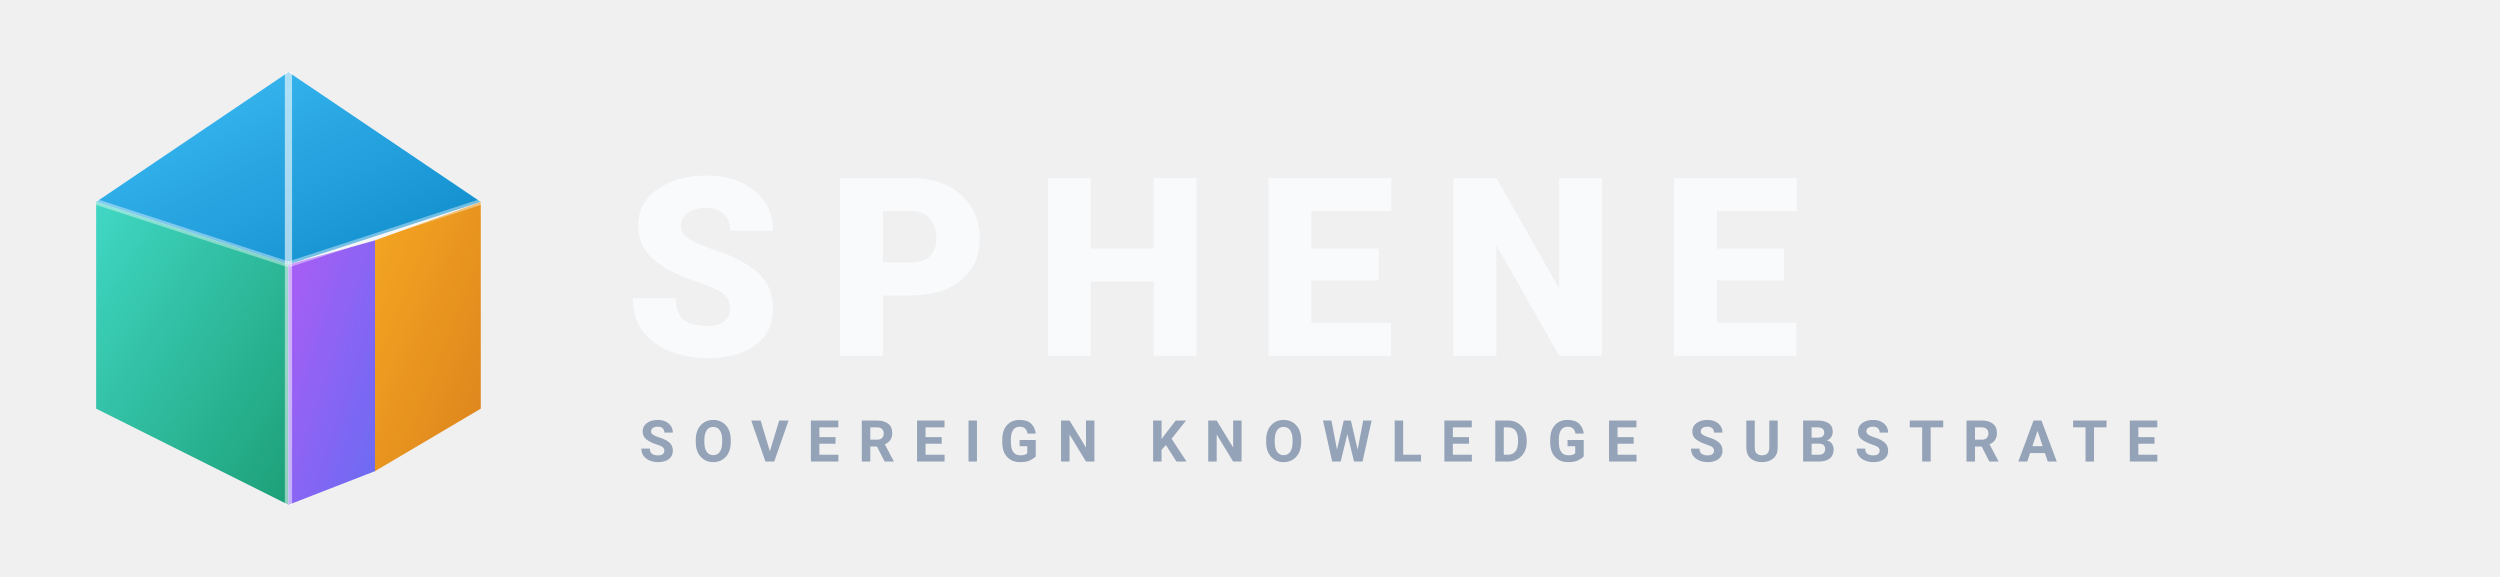
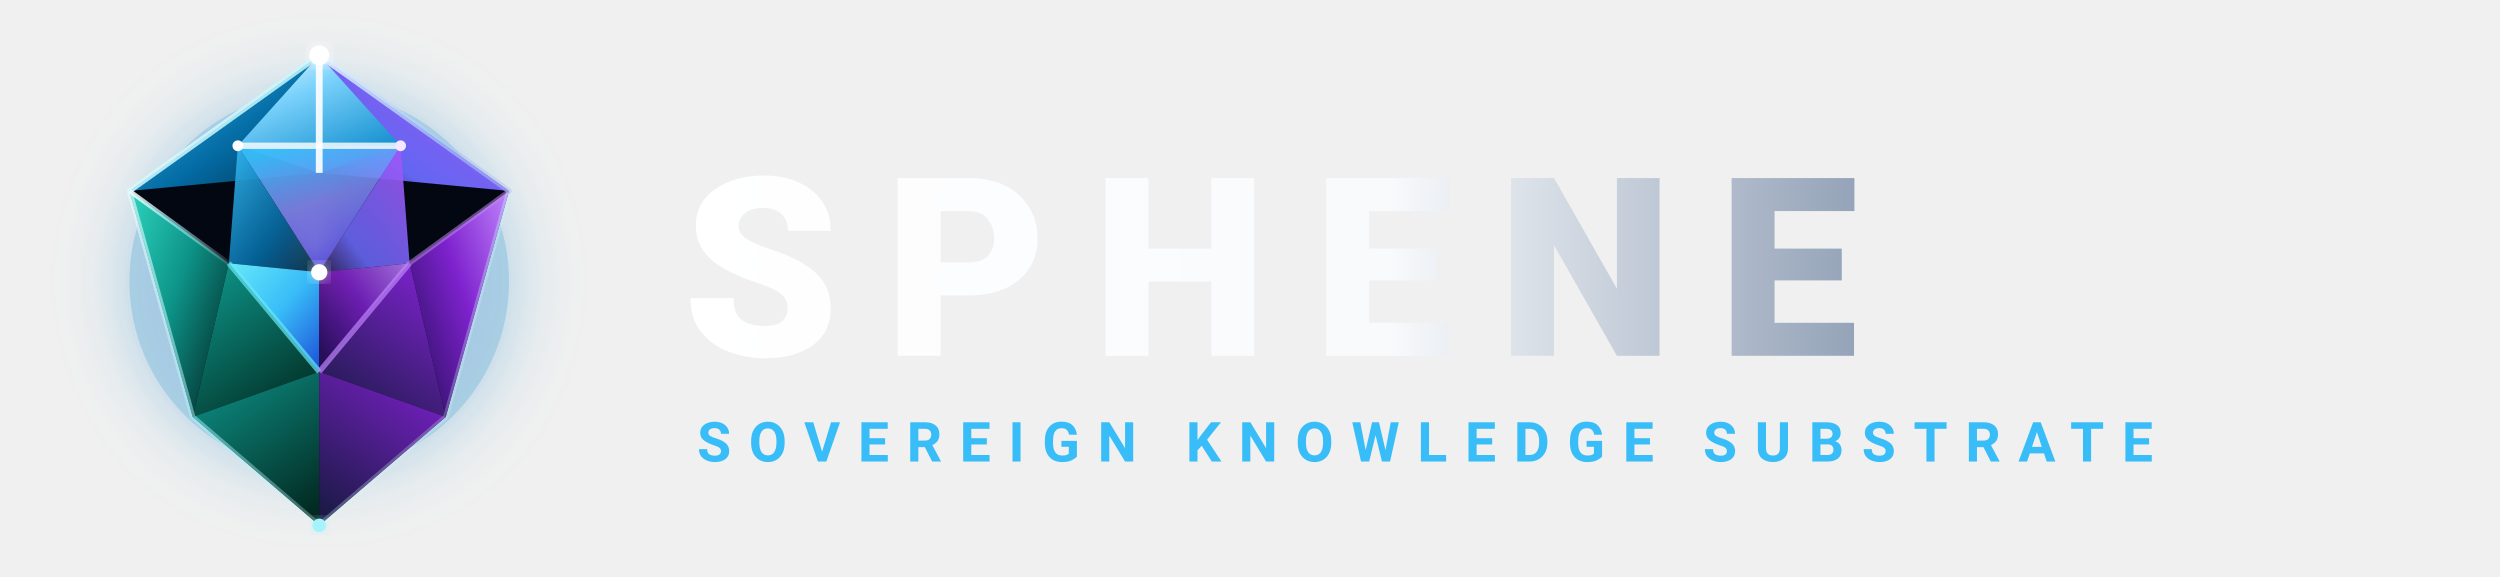
<svg xmlns="http://www.w3.org/2000/svg" viewBox="0 0 520 120" width="100%" height="100%">
  <defs>
-     <linearGradient id="facetTop" x1="0%" y1="0%" x2="100%" y2="100%">
-       <stop offset="0%" stop-color="#38bdf8" />
+     <filter id="coreGlow" x="-30%" y="-30%" width="160%" height="160%">
+       <feGaussianBlur stdDeviation="8" result="blur" />
+       <feComposite in="SourceGraphic" in2="blur" operator="over" />
+     </filter>
+     <filter id="specularGleam" x="-20%" y="-20%" width="140%" height="140%">
+       <feGaussianBlur stdDeviation="2" result="soft" />
+       <feMerge>
+         <feMergeNode in="soft" />
+         <feMergeNode in="SourceGraphic" />
+       </feMerge>
+     </filter>
+     <linearGradient id="crownFacet" x1="20%" y1="0%" x2="80%" y2="100%">
+       <stop offset="0%" stop-color="#e0f2fe" />
+       <stop offset="30%" stop-color="#7dd3fc" />
      <stop offset="100%" stop-color="#0284c7" />
    </linearGradient>
-     <linearGradient id="facetLeft" x1="0%" y1="0%" x2="100%" y2="100%">
+     <linearGradient id="upperLeft" x1="0%" y1="0%" x2="100%" y2="100%">
+       <stop offset="0%" stop-color="#38bdf8" />
+       <stop offset="60%" stop-color="#0369a1" />
+       <stop offset="100%" stop-color="#082f49" />
+     </linearGradient>
+     <linearGradient id="upperRight" x1="100%" y1="0%" x2="0%" y2="100%">
+       <stop offset="0%" stop-color="#a855f7" />
+       <stop offset="70%" stop-color="#6366f1" />
+       <stop offset="100%" stop-color="#1e1b4b" />
+     </linearGradient>
+     <linearGradient id="centerTable" x1="30%" y1="0%" x2="70%" y2="100%">
+       <stop offset="0%" stop-color="#38bdf8" stop-opacity="0.95" />
+       <stop offset="45%" stop-color="#818cf8" stop-opacity="0.85" />
+       <stop offset="100%" stop-color="#4f46e5" stop-opacity="0.95" />
+     </linearGradient>
+     <linearGradient id="pavilionLeft" x1="0%" y1="0%" x2="100%" y2="80%">
      <stop offset="0%" stop-color="#2dd4bf" />
-       <stop offset="100%" stop-color="#059669" />
+       <stop offset="50%" stop-color="#0d9488" />
+       <stop offset="100%" stop-color="#042f2e" />
    </linearGradient>
-     <linearGradient id="facetRight" x1="0%" y1="0%" x2="100%" y2="100%">
-       <stop offset="0%" stop-color="#f59e0b" />
-       <stop offset="100%" stop-color="#d97706" />
+     <linearGradient id="pavilionRight" x1="100%" y1="0%" x2="0%" y2="80%">
+       <stop offset="0%" stop-color="#c084fc" />
+       <stop offset="50%" stop-color="#7e22ce" />
+       <stop offset="100%" stop-color="#2e1065" />
    </linearGradient>
-     <linearGradient id="facetCore" x1="0%" y1="0%" x2="100%" y2="100%">
-       <stop offset="0%" stop-color="#a855f7" />
-       <stop offset="100%" stop-color="#6366f1" />
+     <linearGradient id="wedgeLeft" x1="20%" y1="0%" x2="80%" y2="100%">
+       <stop offset="0%" stop-color="#0d9488" />
+       <stop offset="100%" stop-color="#022c22" />
+     </linearGradient>
+     <linearGradient id="wedgeRight" x1="80%" y1="0%" x2="20%" y2="100%">
+       <stop offset="0%" stop-color="#7e22ce" />
+       <stop offset="100%" stop-color="#1e1b4b" />
+     </linearGradient>
+     <linearGradient id="keelFacet" x1="0%" y1="0%" x2="100%" y2="100%">
+       <stop offset="0%" stop-color="#67e8f9" />
+       <stop offset="50%" stop-color="#38bdf8" />
+       <stop offset="100%" stop-color="#1d4ed8" />
+     </linearGradient>
+     <radialGradient id="spheneFire" cx="48%" cy="45%" r="40%">
+       <stop offset="0%" stop-color="#fbbf24" stop-opacity="0.8" />
+       <stop offset="40%" stop-color="#f43f5e" stop-opacity="0.3" />
+       <stop offset="100%" stop-color="#0b0f19" stop-opacity="0" />
+     </radialGradient>
+     <linearGradient id="ridgeBright" x1="0%" y1="0%" x2="100%" y2="100%">
+       <stop offset="0%" stop-color="#ffffff" stop-opacity="0.9" />
+       <stop offset="50%" stop-color="#a5f3fc" stop-opacity="0.6" />
+       <stop offset="100%" stop-color="#ffffff" stop-opacity="0.1" />
+     </linearGradient>
+     <linearGradient id="ridgePurple" x1="0%" y1="0%" x2="100%" y2="100%">
+       <stop offset="0%" stop-color="#f3e8ff" stop-opacity="0.8" />
+       <stop offset="100%" stop-color="#9333ea" stop-opacity="0.2" />
+     </linearGradient>
+     <linearGradient id="titleGrad" x1="0%" y1="0%" x2="100%" y2="0%">
+       <stop offset="0%" stop-color="#ffffff" />
+       <stop offset="60%" stop-color="#f8fafc" />
+       <stop offset="100%" stop-color="#94a3b8" />
    </linearGradient>
  </defs>
-   <g transform="translate(10, 10)">
-     <polygon points="50,5 90,32 50,45 10,32" fill="url(#facetTop)" opacity="0.95" />
-     <polygon points="10,32 50,45 50,95 10,75" fill="url(#facetLeft)" opacity="0.9" />
-     <polygon points="50,45 68,40 68,88 50,95" fill="url(#facetCore)" opacity="0.95" />
-     <polygon points="68,40 90,32 90,75 68,88" fill="url(#facetRight)" opacity="0.9" />
-     <line x1="50" y1="5" x2="50" y2="45" stroke="#ffffff" stroke-width="1.5" stroke-opacity="0.6" />
-     <line x1="10" y1="32" x2="50" y2="45" stroke="#ffffff" stroke-width="1.2" stroke-opacity="0.4" />
-     <line x1="90" y1="32" x2="50" y2="45" stroke="#ffffff" stroke-width="1.2" stroke-opacity="0.4" />
-     <line x1="50" y1="45" x2="50" y2="95" stroke="#ffffff" stroke-width="1.5" stroke-opacity="0.5" />
+   <g transform="translate(10, 4) scale(0.94)">
+     <circle cx="60" cy="58" r="42" fill="#0284c7" opacity="0.3" filter="url(#coreGlow)" />
+     <circle cx="60" cy="58" r="28" fill="#a855f7" opacity="0.35" filter="url(#coreGlow)" />
+     <g id="gemGeometry">
+       <polygon points="60,8 102,38 88,88 60,112 32,88 18,38" fill="#030712" />
+       <polygon points="60,8 60,34 18,38" fill="url(#upperLeft)" />
+       <polygon points="60,8 102,38 60,34" fill="url(#upperRight)" />
+       <polygon points="60,8 78,28 60,34 42,28" fill="url(#crownFacet)" />
+       <polygon points="18,38 40,54 32,88" fill="url(#pavilionLeft)" />
+       <polygon points="102,38 88,88 80,54" fill="url(#pavilionRight)" />
+       <polygon points="42,28 78,28 80,54 60,78 40,54" fill="url(#spheneFire)" />
+       <polygon points="42,28 78,28 60,56" fill="url(#centerTable)" />
+       <polygon points="42,28 60,56 40,54" fill="url(#upperLeft)" opacity="0.9" />
+       <polygon points="78,28 80,54 60,56" fill="url(#upperRight)" opacity="0.9" />
+       <polygon points="60,56 40,54 60,78" fill="url(#keelFacet)" />
+       <polygon points="60,56 60,78 80,54" fill="url(#pavilionRight)" opacity="0.85" />
+       <polygon points="40,54 32,88 60,78" fill="url(#wedgeLeft)" />
+       <polygon points="80,54 60,78 88,88" fill="url(#wedgeRight)" />
+       <polygon points="32,88 60,78 60,112" fill="url(#wedgeLeft)" opacity="0.95" />
+       <polygon points="88,88 60,112 60,78" fill="url(#wedgeRight)" opacity="0.95" />
+       <line x1="60" y1="8" x2="18" y2="38" stroke="url(#ridgeBright)" stroke-width="1.2" stroke-linecap="round" />
+       <line x1="60" y1="8" x2="102" y2="38" stroke="url(#ridgePurple)" stroke-width="1.2" stroke-linecap="round" />
+       <line x1="60" y1="8" x2="60" y2="34" stroke="#ffffff" stroke-width="1.5" stroke-opacity="0.9" />
+       <line x1="42" y1="28" x2="78" y2="28" stroke="#ffffff" stroke-width="1.4" stroke-opacity="0.8" />
+       <line x1="18" y1="38" x2="40" y2="54" stroke="url(#ridgeBright)" stroke-width="1.0" />
+       <line x1="102" y1="38" x2="80" y2="54" stroke="url(#ridgePurple)" stroke-width="1.0" />
+       <line x1="60" y1="56" x2="60" y2="112" stroke="#ffffff" stroke-width="1.8" stroke-opacity="0.85" filter="url(#specularGleam)" />
+       <line x1="40" y1="54" x2="60" y2="78" stroke="#67e8f9" stroke-width="1.2" stroke-opacity="0.7" />
+       <line x1="80" y1="54" x2="60" y2="78" stroke="#c084fc" stroke-width="1.2" stroke-opacity="0.7" />
+       <polygon points="60,8 102,38 88,88 60,112 32,88 18,38" fill="none" stroke="url(#ridgeBright)" stroke-width="1.2" stroke-linejoin="round" opacity="0.8" />
+       <circle cx="60" cy="8" r="2.2" fill="#ffffff" filter="url(#specularGleam)" />
+       <circle cx="60" cy="56" r="1.8" fill="#ffffff" filter="url(#specularGleam)" />
+       <circle cx="60" cy="112" r="1.5" fill="#a5f3fc" filter="url(#specularGleam)" />
+       <circle cx="42" cy="28" r="1.2" fill="#ffffff" />
+       <circle cx="78" cy="28" r="1.2" fill="#f3e8ff" />
+     </g>
  </g>
-   <text x="130" y="74" font-family="-apple-system, BlinkMacSystemFont, 'Segoe UI', Roboto, sans-serif" font-size="52" font-weight="900" letter-spacing="0.18em" fill="#f8fafc">
+   <text x="142" y="74" font-family="-apple-system, BlinkMacSystemFont, 'Segoe UI', Roboto, sans-serif" font-size="52" font-weight="900" letter-spacing="0.18em" fill="url(#titleGrad)">
    SPHENE
  </text>
-   <text x="133" y="96" font-family="-apple-system, BlinkMacSystemFont, 'Segoe UI', Roboto, sans-serif" font-size="12" font-weight="700" letter-spacing="0.32em" fill="#94a3b8">
+   <text x="145" y="96" font-family="-apple-system, BlinkMacSystemFont, 'Segoe UI', Roboto, sans-serif" font-size="11.5" font-weight="700" letter-spacing="0.32em" fill="#38bdf8">
    SOVEREIGN KNOWLEDGE SUBSTRATE
  </text>
</svg>
